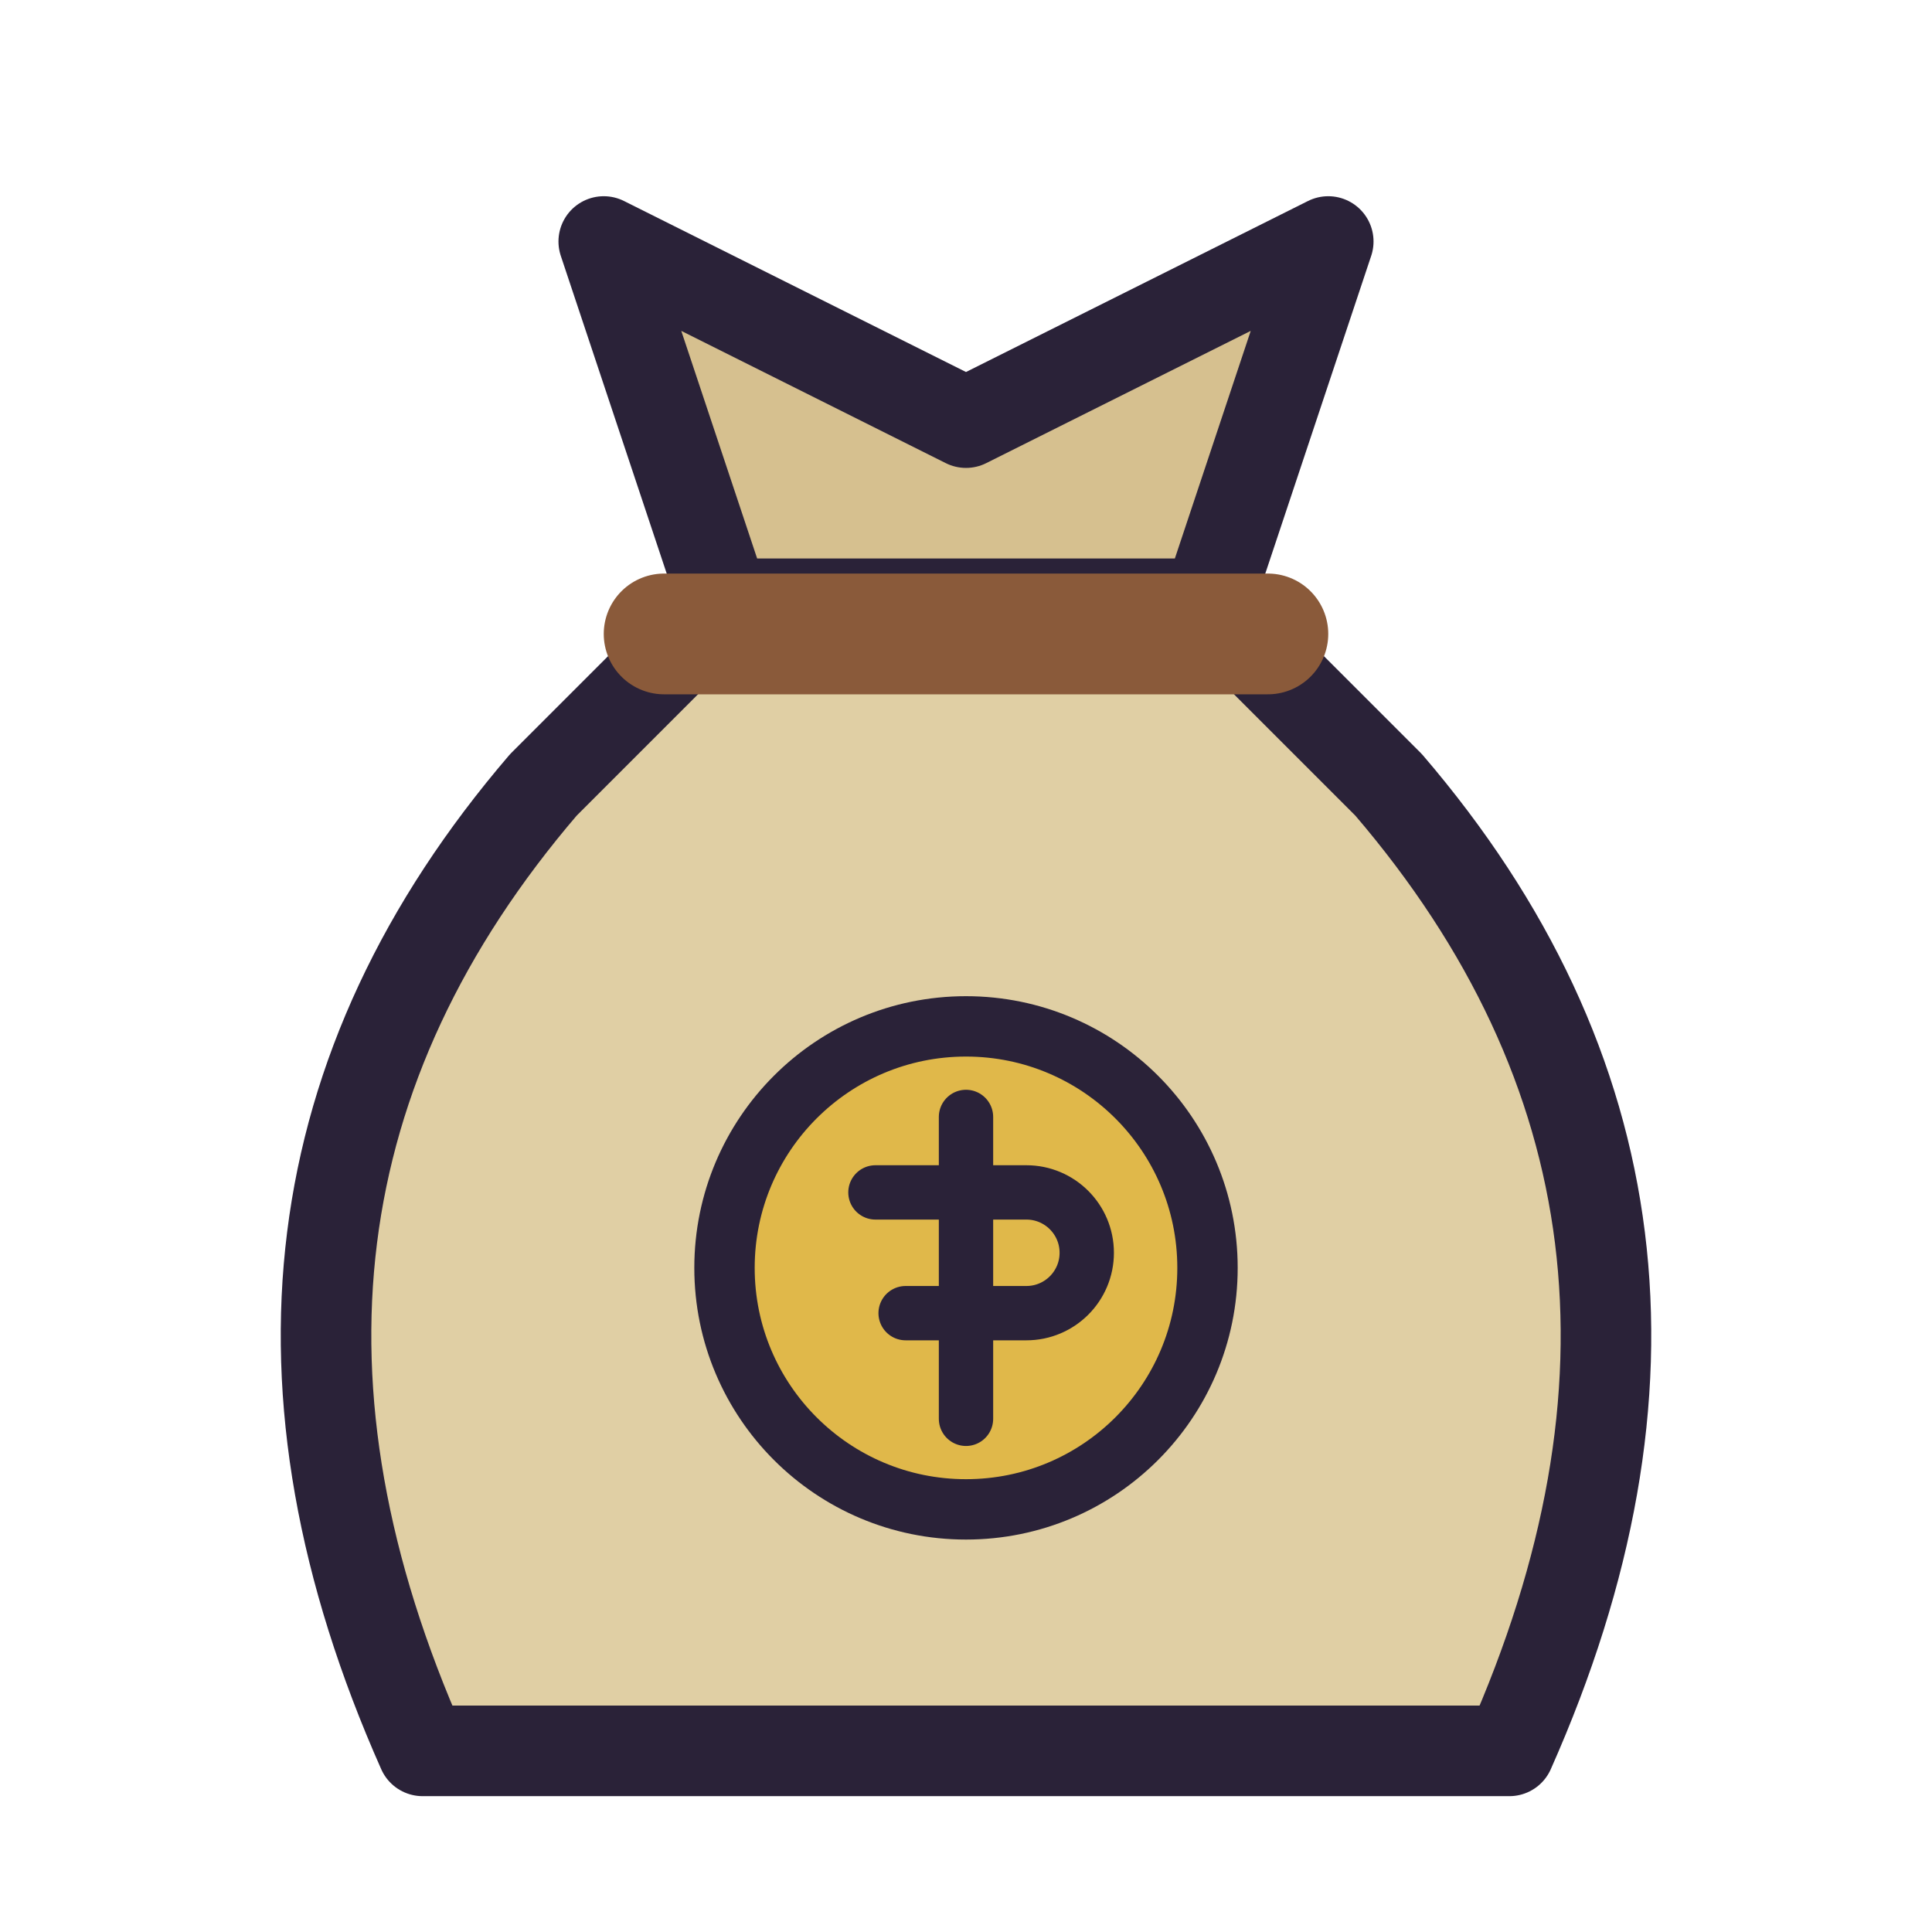
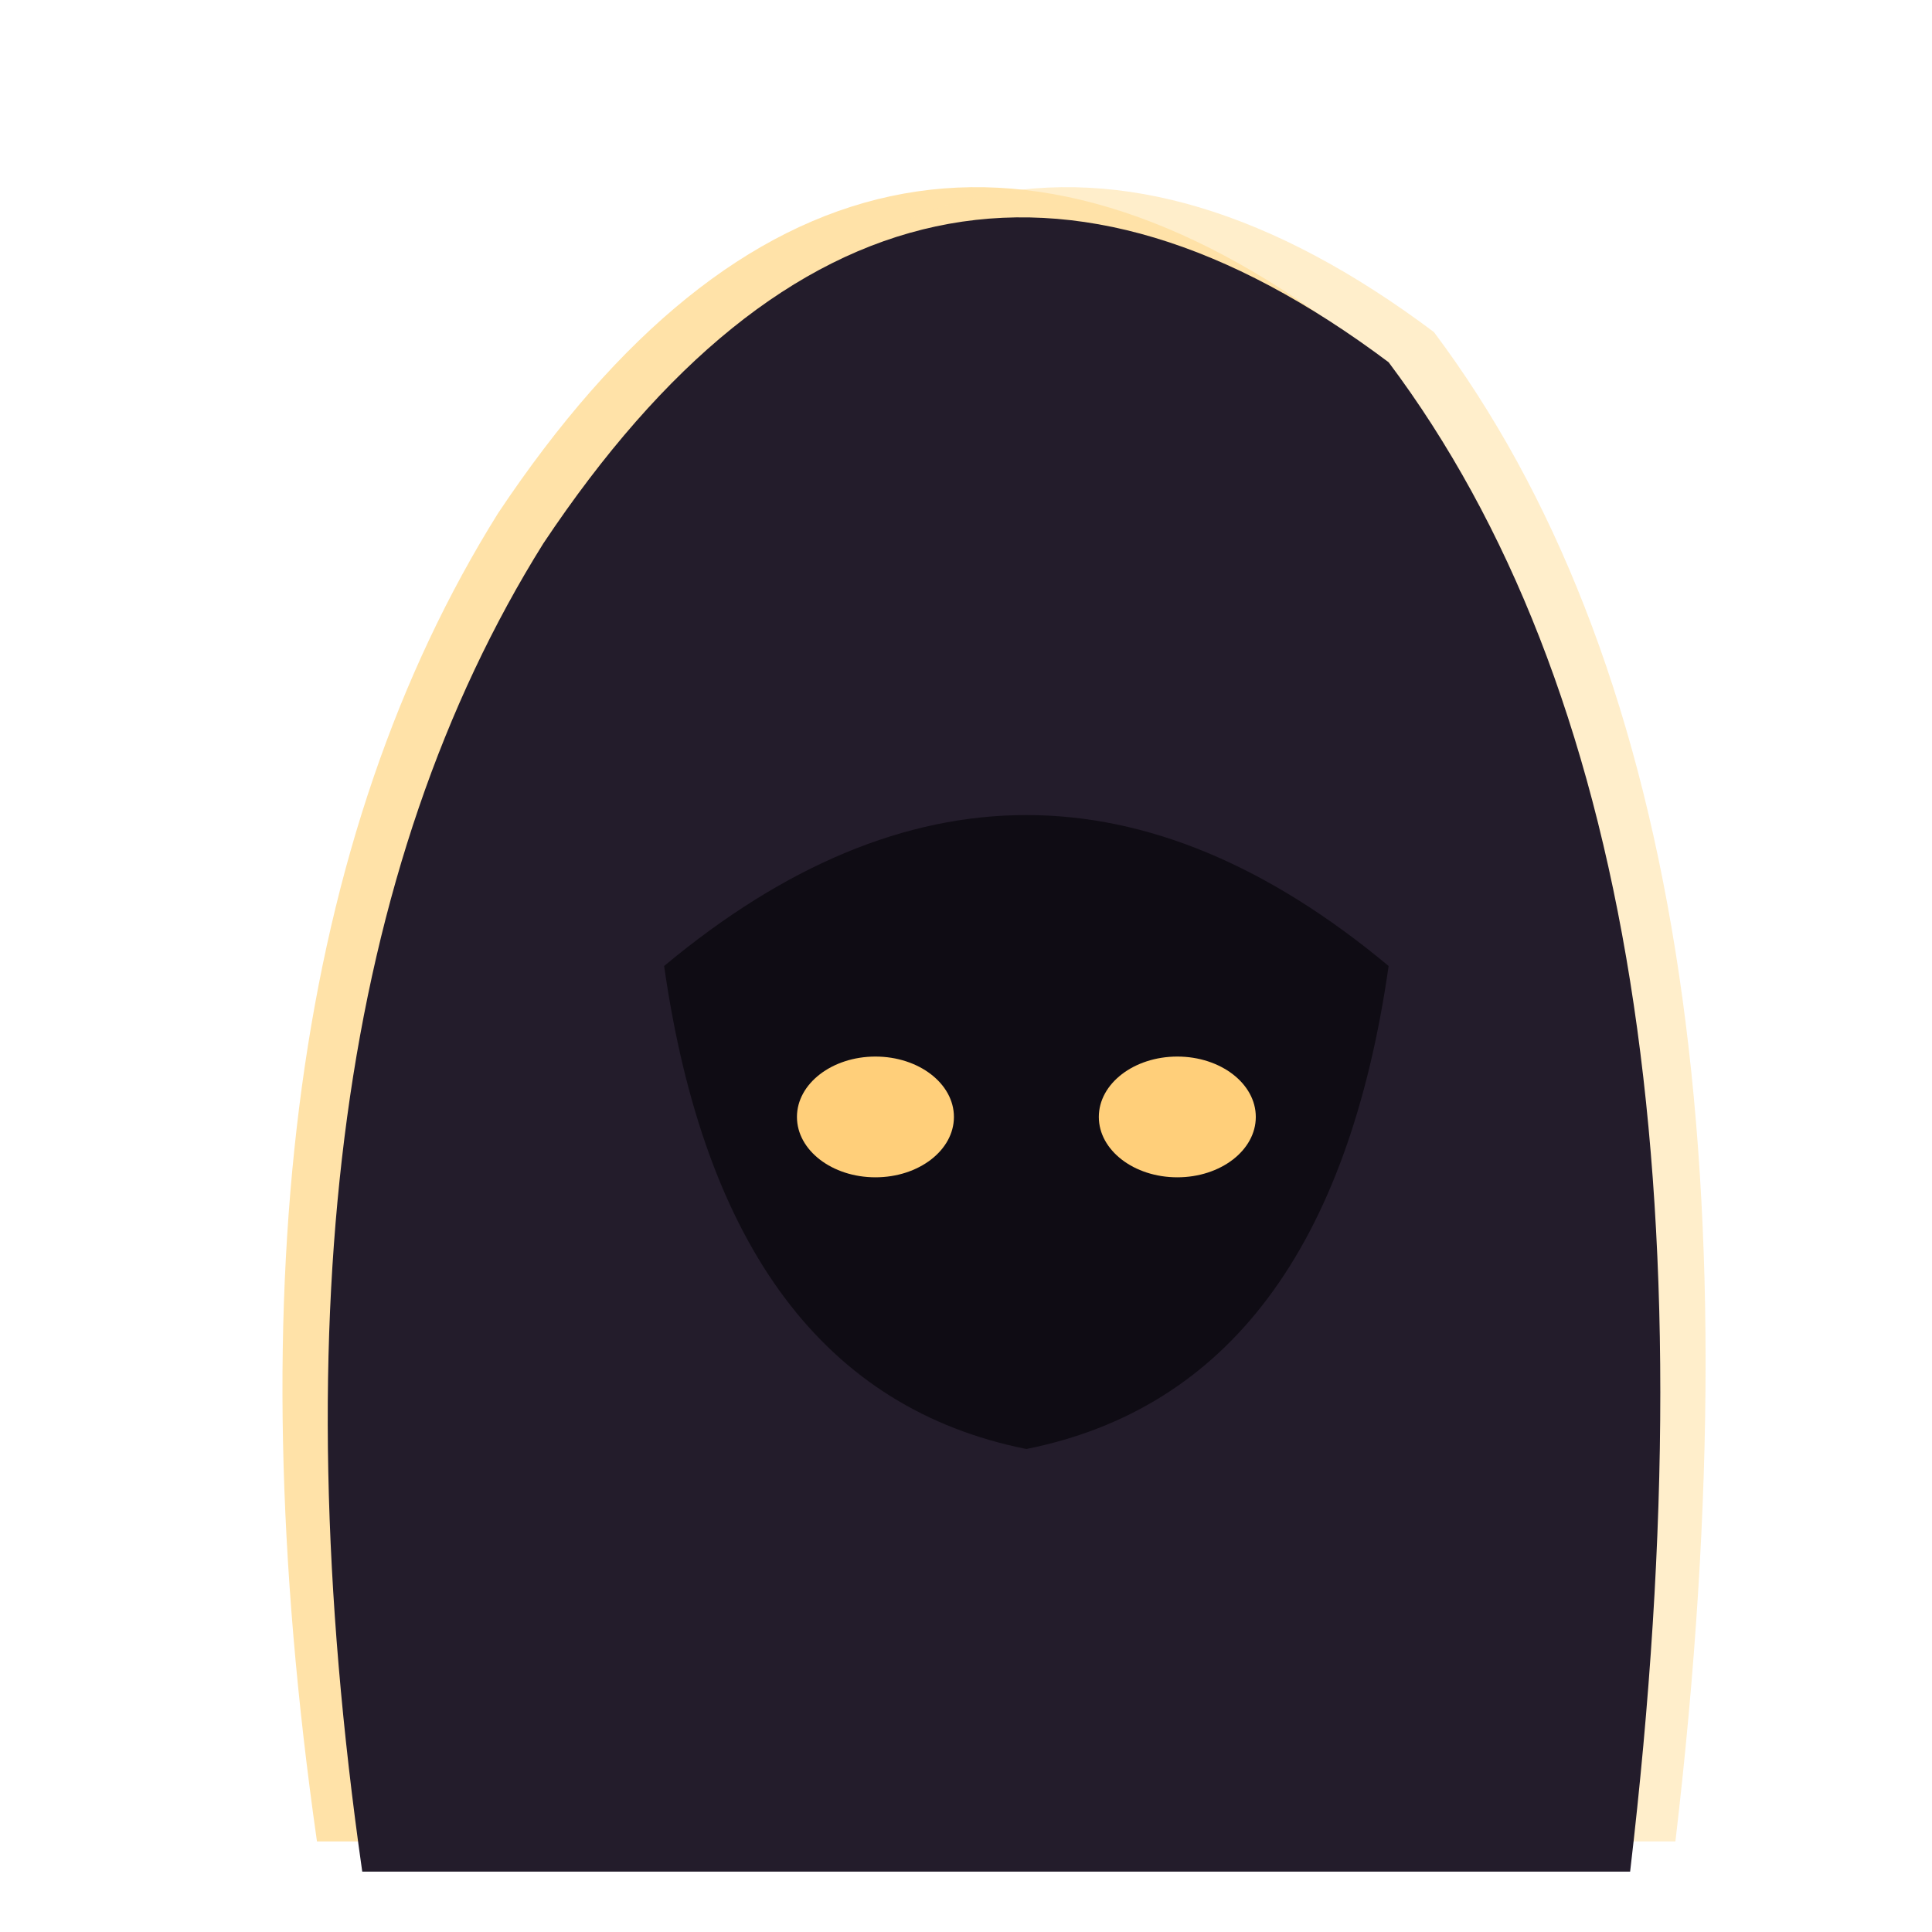
<svg xmlns="http://www.w3.org/2000/svg" viewBox="0 0 64 64">
-   <g stroke="#2a2238" stroke-width="3" stroke-linejoin="round" stroke-linecap="round">
-     <path d="M14 58 Q6 40 18 26 L24 20 L40 20 L46 26 Q58 40 50 58 Z" fill="#e0cfa4" />
-     <path d="M24 20 L20 8 L32 14 L44 8 L40 20 Z" fill="#d6c08f" />
+   <path d="M12 62 Q8 34 18 18 Q30 0 46 12 Q58 28 54 62 Z" fill="#ffe2a8" transform="translate(-1.5 -1)" />
+   <path d="M12 62 Q8 34 18 18 Q30 0 46 12 Q58 28 54 62 Z" fill="#ffe2a8" transform="translate(1.5 -1)" opacity="0.6" />
+   <path d="M12 62 Q8 34 18 18 Q30 0 46 12 Q58 28 54 62 Z" fill="#231c2b" />
+   <path d="M22 32 Q34 22 46 32 Q44 46 34 48 Q24 46 22 32 Z" fill="#0f0c14" />
+   <g fill="#ffcf7a">
+     <ellipse cx="29" cy="37" rx="2.6" ry="2" />
+     <ellipse cx="39" cy="37" rx="2.6" ry="2" />
  </g>
-   <path d="M22 21 H42" stroke="#8a5a3a" stroke-width="4" stroke-linecap="round" />
-   <g stroke="#2a2238" stroke-width="2" stroke-linejoin="round" stroke-linecap="round">
-     <circle cx="32" cy="42" r="8" fill="#e0b84a" />
-   </g>
-   <path d="M32 37 v10 M29 39.5 h5 a2 2 0 0 1 0 4 h-4" fill="none" stroke="#2a2238" stroke-width="1.8" stroke-linecap="round" />
</svg>
